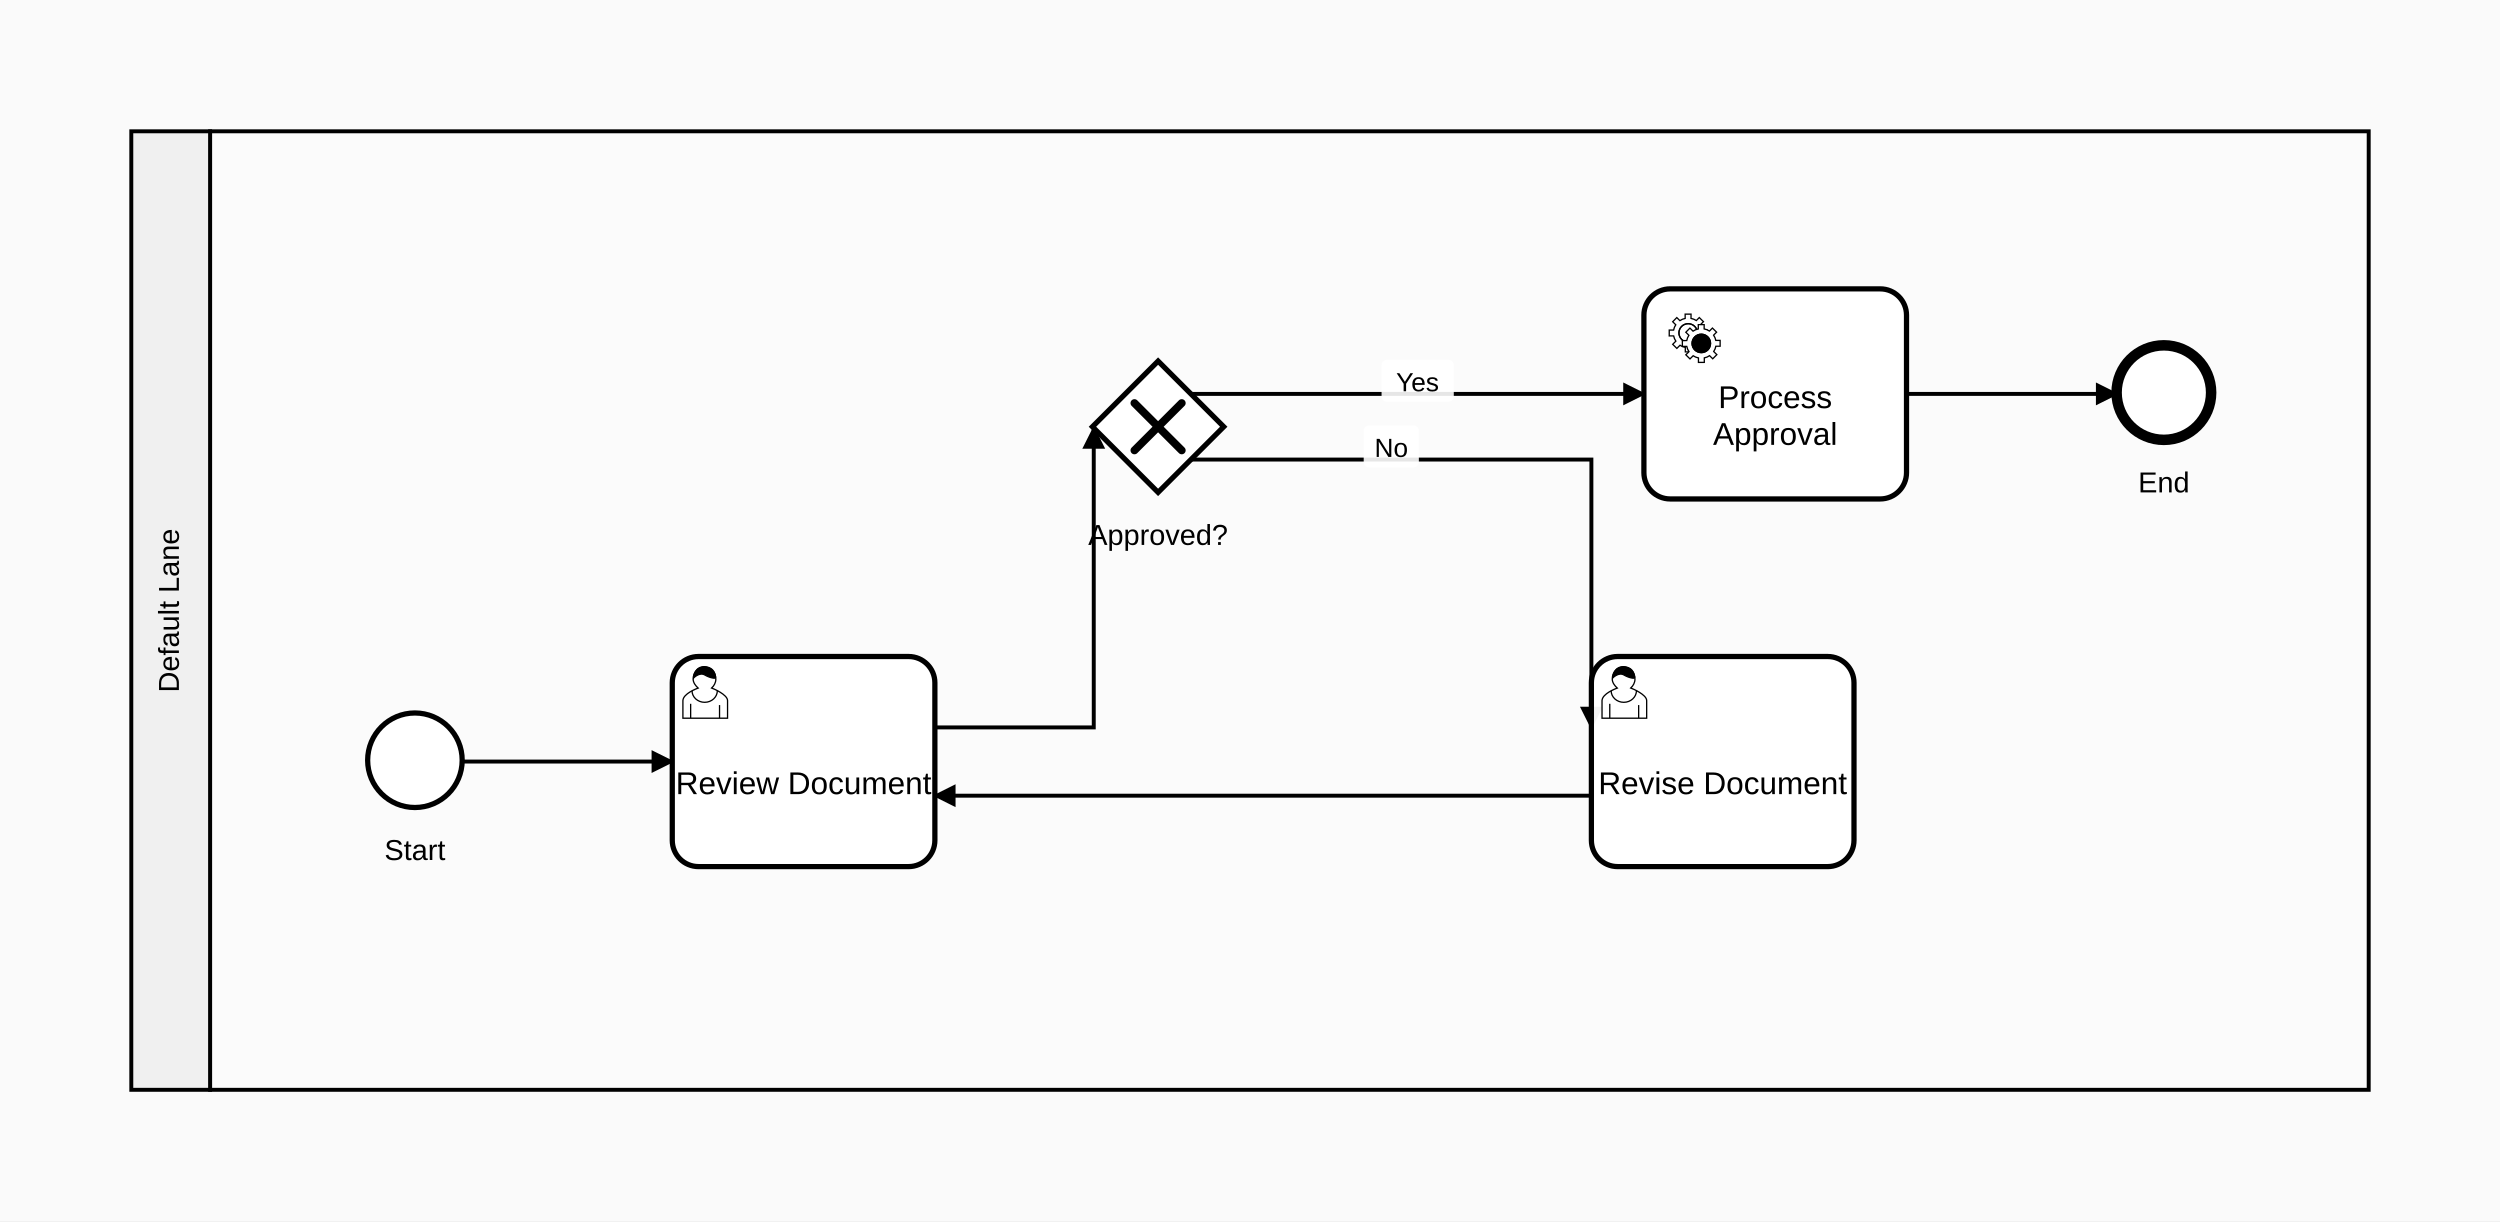
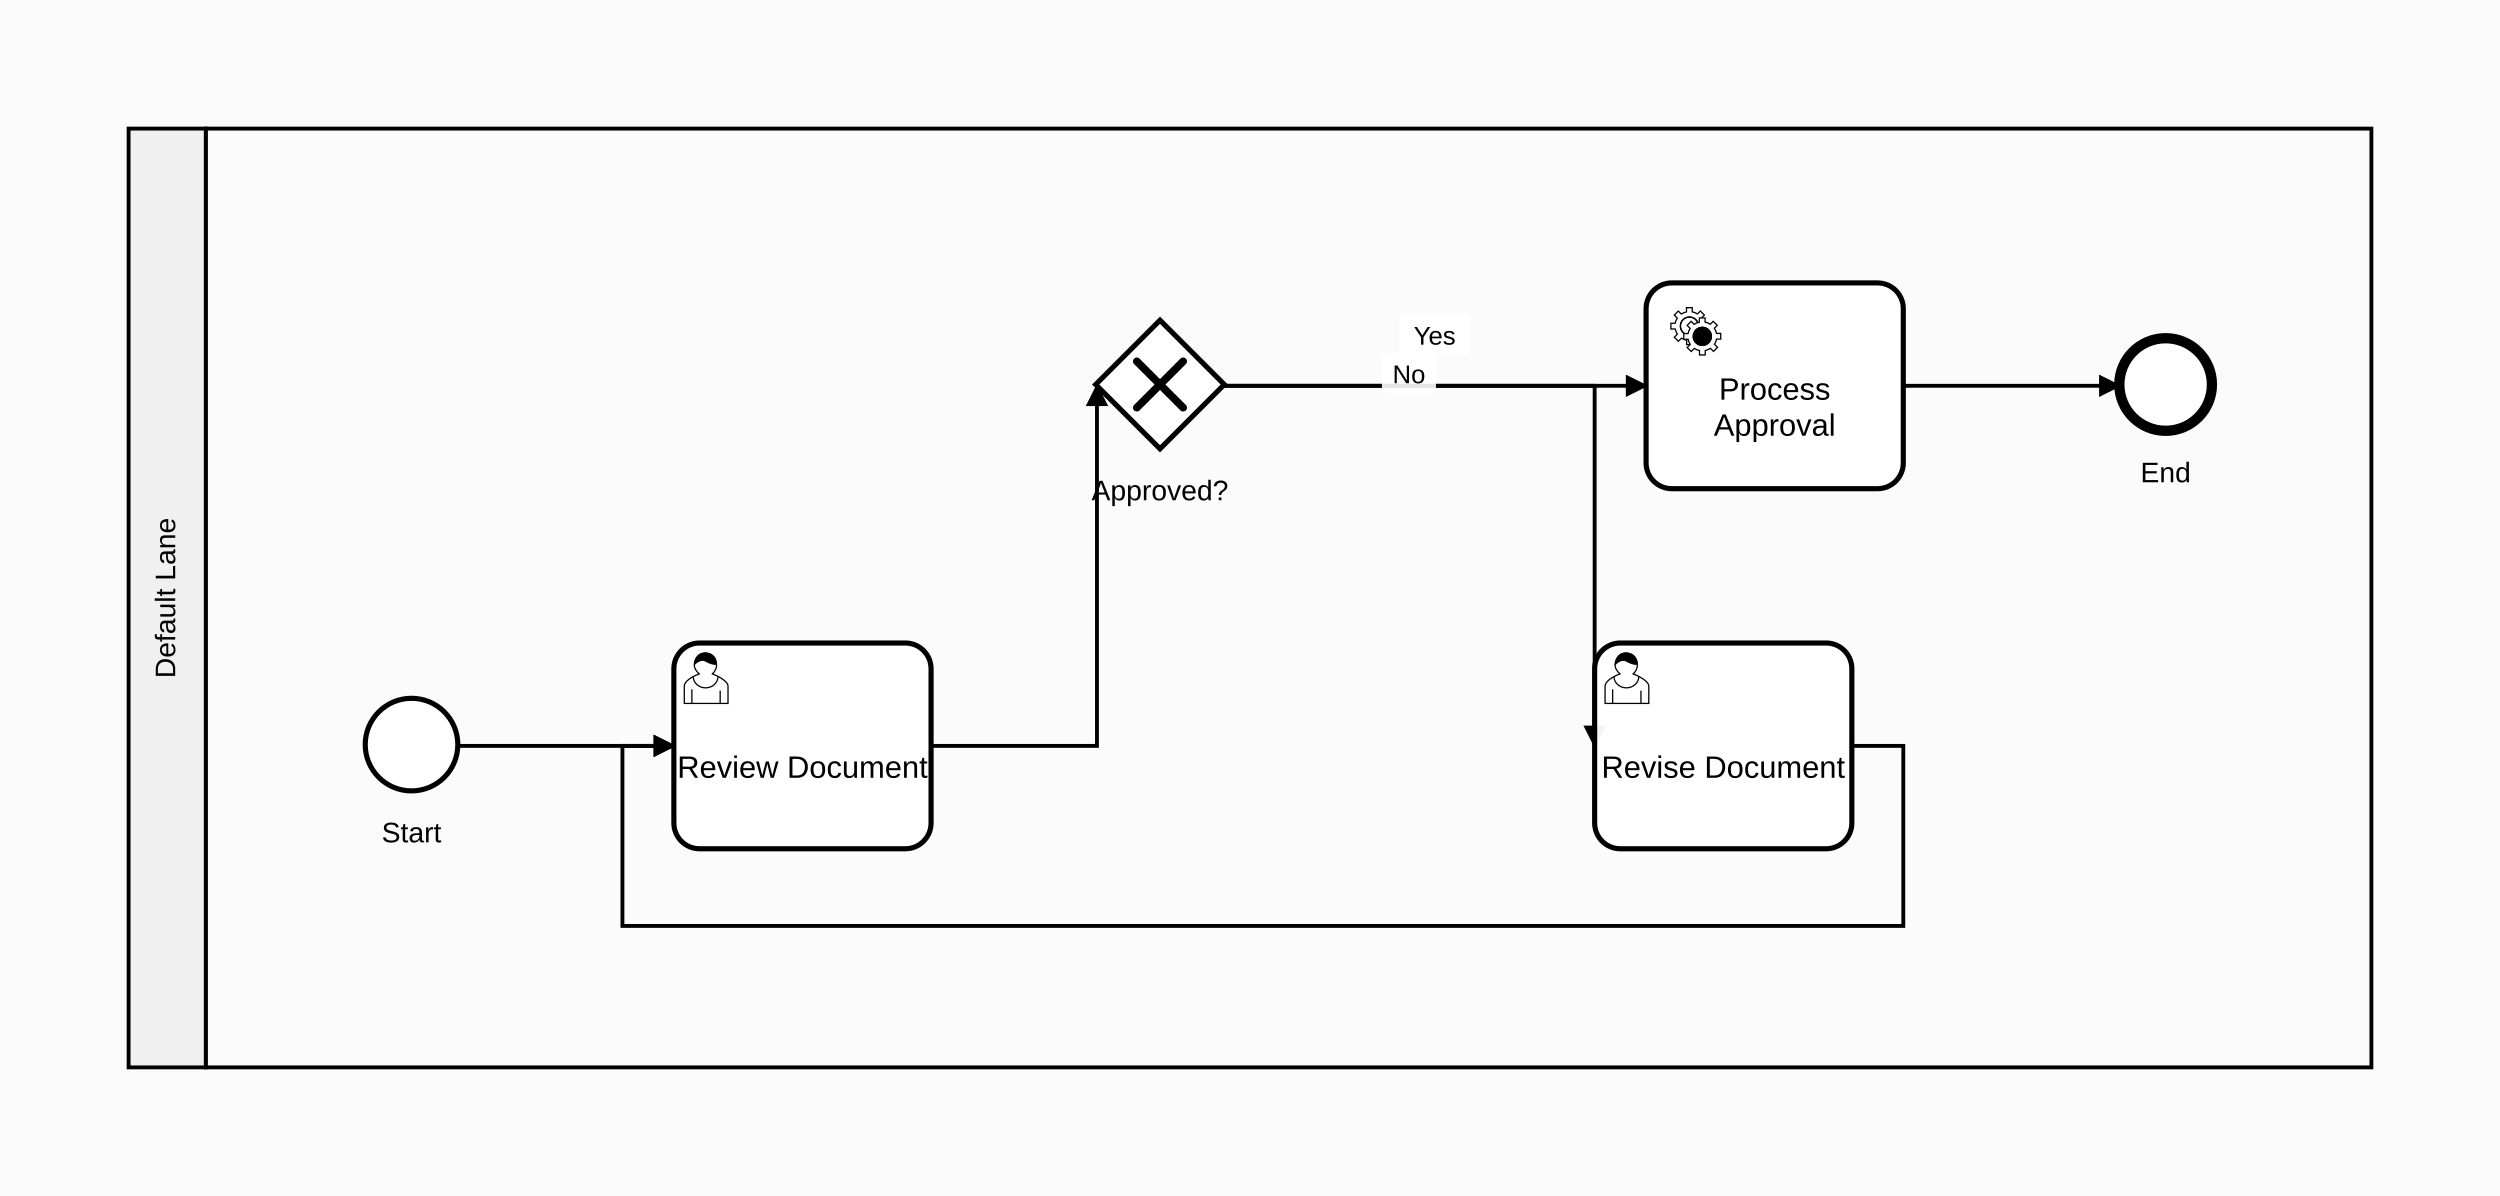
- <svg xmlns="http://www.w3.org/2000/svg" width="952" height="465" viewBox="0 0 952 465" font-family="Arial, sans-serif">
+ <svg xmlns="http://www.w3.org/2000/svg" width="972" height="465" viewBox="0 0 972 465" font-family="Arial, sans-serif">
  <defs>
    <marker id="seq-end" viewBox="0 0 20 20" refX="11" refY="10" markerWidth="10" markerHeight="10" orient="auto">
      <path d="M 1 5 L 11 10 L 1 15 Z" fill="#000000" stroke="#000000" stroke-width="1" />
    </marker>
    <marker id="seq-default-src" viewBox="0 0 20 20" refX="6" refY="10" markerWidth="10" markerHeight="10" orient="auto">
      <path d="M 6 3 L 10 17" stroke="#000000" stroke-width="1.5" />
    </marker>
    <marker id="seq-conditional-src" viewBox="0 0 20 20" refX="1" refY="10" markerWidth="12" markerHeight="12" orient="auto">
      <path d="M 1 10 L 8 6 L 15 10 L 8 14 Z" fill="#ffffff" stroke="#000000" stroke-width="1" />
    </marker>
    <marker id="msg-start" viewBox="0 0 20 20" refX="6" refY="6" markerWidth="20" markerHeight="20" orient="auto">
      <circle cx="6" cy="6" r="3.5" fill="#ffffff" stroke="#000000" stroke-width="1" />
    </marker>
    <marker id="msg-end" viewBox="0 0 20 20" refX="8.5" refY="5" markerWidth="20" markerHeight="20" orient="auto">
      <path d="m 1 5 l 0 -3 l 7 3 l -7 3 z" fill="#ffffff" stroke="#000000" stroke-width="1" stroke-linecap="butt" />
    </marker>
    <marker id="assoc-end" viewBox="0 0 20 20" refX="11" refY="10" markerWidth="10" markerHeight="10" orient="auto">
      <path d="M 1 5 L 11 10 L 1 15" fill="none" stroke="#000000" stroke-width="1.5" />
    </marker>
  </defs>
-   <rect width="952" height="465" fill="#fafafa" />
-   <rect x="80" y="50" width="822" height="365" fill="#ffffff" fill-opacity="0.25" stroke="#000000" stroke-width="1.5" />
+   <rect width="972" height="465" fill="#fafafa" />
+   <rect x="80" y="50" width="842" height="365" fill="#ffffff" fill-opacity="0.25" stroke="#000000" stroke-width="1.5" />
  <rect x="50" y="50" width="30" height="365" fill="#f0f0f0" stroke="#000000" stroke-width="1.5" />
  <text x="65" y="232.5" text-anchor="middle" dominant-baseline="middle" font-size="11" fill="#000000" transform="rotate(-90,65,232.5)">Default Lane</text>
-   <path d="M 176 290 L 256 290" stroke="#000000" stroke-width="1.5" fill="none" marker-end="url(#seq-end)" />
-   <path d="M 356 277 L 416.5 277 L 416.5 163" stroke="#000000" stroke-width="1.5" fill="none" marker-end="url(#seq-end)" />
-   <path d="M 453.5 150 L 626 150" stroke="#000000" stroke-width="1.5" fill="none" marker-end="url(#seq-end)" />
-   <rect x="526.1" y="137" width="27.5" height="16" rx="2" fill="white" fill-opacity="0.9" />
-   <text x="539.8" y="149" text-anchor="middle" font-size="10" fill="#000000">Yes</text>
-   <path d="M 453.5 175 L 606 175 L 606 277" stroke="#000000" stroke-width="1.5" fill="none" marker-end="url(#seq-end)" />
-   <rect x="519.3" y="162" width="21" height="16" rx="2" fill="white" fill-opacity="0.9" />
-   <text x="529.8" y="174" text-anchor="middle" font-size="10" fill="#000000">No</text>
-   <path d="M 606 303 L 356 303" stroke="#000000" stroke-width="1.5" fill="none" marker-end="url(#seq-end)" />
-   <path d="M 726 150 L 806 150" stroke="#000000" stroke-width="1.5" fill="none" marker-end="url(#seq-end)" />
-   <circle cx="158" cy="289.5" r="18" fill="#ffffff" fill-opacity="0.95" stroke="#000000" stroke-width="2" />
-   <text x="158" y="327.5" text-anchor="middle" font-size="11" fill="#000000">Start</text>
-   <rect x="256" y="250" width="100" height="80" rx="10" ry="10" fill="#ffffff" fill-opacity="0.95" stroke="#000000" stroke-width="2" />
+   <path d="M 178 290 L 262 290" stroke="#000000" stroke-width="1.5" fill="none" marker-end="url(#seq-end)" />
+   <path d="M 362 290 L 426.5 290 L 426.5 150" stroke="#000000" stroke-width="1.5" fill="none" marker-end="url(#seq-end)" />
+   <path d="M 475.5 150 L 640 150" stroke="#000000" stroke-width="1.5" fill="none" marker-end="url(#seq-end)" />
+   <rect x="544.1" y="122" width="27.5" height="16" rx="2" fill="white" fill-opacity="0.9" />
+   <text x="557.8" y="134" text-anchor="middle" font-size="10" fill="#000000">Yes</text>
+   <path d="M 475.5 150 L 620 150 L 620 290" stroke="#000000" stroke-width="1.5" fill="none" marker-end="url(#seq-end)" />
+   <rect x="537.3" y="137" width="21" height="16" rx="2" fill="white" fill-opacity="0.9" />
+   <text x="547.8" y="149" text-anchor="middle" font-size="10" fill="#000000">No</text>
+   <path d="M 720 290 L 740 290 L 740 360 L 242 360 L 242 290 L 262 290" stroke="#000000" stroke-width="1.5" fill="none" marker-end="url(#seq-end)" />
+   <path d="M 740 150 L 824 150" stroke="#000000" stroke-width="1.5" fill="none" marker-end="url(#seq-end)" />
+   <circle cx="160" cy="289.5" r="18" fill="#ffffff" fill-opacity="0.95" stroke="#000000" stroke-width="2" />
+   <text x="160" y="327.5" text-anchor="middle" font-size="11" fill="#000000">Start</text>
+   <rect x="262" y="250" width="100" height="80" rx="10" ry="10" fill="#ffffff" fill-opacity="0.95" stroke="#000000" stroke-width="2" />
  <g>
-     <path d="m 271,262 c 0.909,-0.845 1.594,-2.049 1.594,-3.385 0,-2.554 -1.805,-4.622 -4.357,-4.622 -2.552,0 -4.288,2.068 -4.288,4.622 0,1.348 0.974,2.562 1.896,3.405 -0.529,0.187 -5.669,2.097 -5.794,4.756 v 6.718 h 17 v -6.718 c 0,-2.298 -5.528,-4.595 -6.051,-4.776 z m -8,6 l 0,5.5 m 11,0 l 0,-5" fill="#ffffff" stroke="#000000" stroke-width="0.5" />
-     <path d="m 273.162,263.009 c 0,2.447 -2.158,4.431 -4.821,4.431 -2.665,0 -4.822,-1.981 -4.822,-4.431" fill="none" stroke="#000000" stroke-width="0.5" />
-     <path d="m 264.1,258.2 c 0,0 2.251,-2.358 4.274,-1.177 2.024,1.181 4.221,1.537 4.124,0.965 -0.098,-0.57 -0.117,-3.791 -4.191,-4.136 -3.575,0.001 -4.208,3.367 -4.207,4.348 z" fill="#000000" stroke="#000000" stroke-width="0.5" />
+     <path d="m 277,262 c 0.909,-0.845 1.594,-2.049 1.594,-3.385 0,-2.554 -1.805,-4.622 -4.357,-4.622 -2.552,0 -4.288,2.068 -4.288,4.622 0,1.348 0.974,2.562 1.896,3.405 -0.529,0.187 -5.669,2.097 -5.794,4.756 v 6.718 h 17 v -6.718 c 0,-2.298 -5.528,-4.595 -6.051,-4.776 z m -8,6 l 0,5.5 m 11,0 l 0,-5" fill="#ffffff" stroke="#000000" stroke-width="0.5" />
+     <path d="m 279.162,263.009 c 0,2.447 -2.158,4.431 -4.821,4.431 -2.665,0 -4.822,-1.981 -4.822,-4.431" fill="none" stroke="#000000" stroke-width="0.5" />
+     <path d="m 270.1,258.2 c 0,0 2.251,-2.358 4.274,-1.177 2.024,1.181 4.221,1.537 4.124,0.965 -0.098,-0.57 -0.117,-3.791 -4.191,-4.136 -3.575,0.001 -4.208,3.367 -4.207,4.348 z" fill="#000000" stroke="#000000" stroke-width="0.5" />
  </g>
-   <text x="306" y="299" text-anchor="middle" dominant-baseline="middle" font-size="12" fill="#000000">Review Document</text>
-   <polygon points="441,137.5 466,162.5 441,187.5 416,162.5" fill="#ffffff" fill-opacity="0.95" stroke="#000000" stroke-width="2" />
-   <line x1="432" y1="153.5" x2="450" y2="171.5" stroke="#000000" stroke-width="3" stroke-linecap="round" />
-   <line x1="450" y1="153.5" x2="432" y2="171.5" stroke="#000000" stroke-width="3" stroke-linecap="round" />
-   <text x="441" y="207.5" text-anchor="middle" font-size="11" fill="#000000">Approved?</text>
-   <rect x="626" y="110" width="100" height="80" rx="10" ry="10" fill="#ffffff" fill-opacity="0.95" stroke="#000000" stroke-width="2" />
+   <text x="312" y="299" text-anchor="middle" dominant-baseline="middle" font-size="12" fill="#000000">Review Document</text>
+   <polygon points="451,124.5 476,149.5 451,174.5 426,149.5" fill="#ffffff" fill-opacity="0.95" stroke="#000000" stroke-width="2" />
+   <line x1="442" y1="140.5" x2="460" y2="158.5" stroke="#000000" stroke-width="3" stroke-linecap="round" />
+   <line x1="460" y1="140.5" x2="442" y2="158.5" stroke="#000000" stroke-width="3" stroke-linecap="round" />
+   <text x="451" y="194.5" text-anchor="middle" font-size="11" fill="#000000">Approved?</text>
+   <rect x="640" y="110" width="100" height="80" rx="10" ry="10" fill="#ffffff" fill-opacity="0.95" stroke="#000000" stroke-width="2" />
  <g>
-     <path d="m 644,134 v -1.713 c 0.352,-0.071 0.704,-0.178 1.048,-0.321 0.344,-0.145 0.666,-0.321 0.966,-0.521 l 1.194,1.18 1.567,-1.577 -1.195,-1.18 c 0.403,-0.614 0.683,-1.299 0.825,-2.018 l 1.622,-0.01 v -2.22 l -1.637,0.01 c -0.073,-0.352 -0.178,-0.7 -0.324,-1.044 -0.145,-0.344 -0.321,-0.664 -0.523,-0.962 l 1.131,-1.136 -1.583,-1.563 -1.13,1.136 c -0.614,-0.401 -1.303,-0.681 -2.023,-0.822 l 0.009,-1.619 h -2.241 l 0.004,1.631 c -0.354,0.074 -0.705,0.18 -1.05,0.324 -0.344,0.144 -0.665,0.321 -0.964,0.52 l -1.17,-1.158 -1.567,1.579 1.168,1.157 c -0.403,0.613 -0.683,1.298 -0.825,2.017 l -1.659,0.003 v 2.222 l 1.672,-0.006 c 0.073,0.351 0.18,0.702 0.324,1.045 0.145,0.344 0.321,0.664 0.523,0.961 l -1.199,1.197 1.584,1.56 1.196,-1.193 c 0.614,0.403 1.303,0.682 2.023,0.823 l 0.001,1.699 h 2.227 z m 0.221,-3.996 c -1.789,0.75 -3.858,-0.093 -4.61,-1.874 -0.752,-1.783 0.091,-3.846 1.88,-4.596 1.788,-0.749 3.857,0.093 4.609,1.874 0.752,1.782 -0.091,3.846 -1.879,4.596 z" fill="#ffffff" stroke="#000000" stroke-width="0.5" />
-     <path d="m 644.221,130.004 c -1.789,0.75 -3.858,-0.093 -4.61,-1.874 -0.752,-1.783 0.091,-3.846 1.88,-4.596 1.788,-0.749 3.857,0.093 4.609,1.874 0.752,1.782 -0.091,3.846 -1.879,4.596 z" fill="none" stroke="#000000" stroke-width="0.5" />
-     <path d="m 649,138 v -1.713 c 0.352,-0.071 0.704,-0.178 1.048,-0.321 0.344,-0.145 0.666,-0.321 0.966,-0.521 l 1.194,1.18 1.567,-1.577 -1.195,-1.18 c 0.403,-0.614 0.683,-1.299 0.825,-2.018 l 1.622,-0.01 v -2.22 l -1.637,0.01 c -0.073,-0.352 -0.178,-0.7 -0.324,-1.044 -0.145,-0.344 -0.321,-0.664 -0.523,-0.962 l 1.131,-1.136 -1.583,-1.563 -1.13,1.136 c -0.614,-0.401 -1.303,-0.681 -2.023,-0.822 l 0.009,-1.619 h -2.241 l 0.004,1.631 c -0.354,0.074 -0.705,0.18 -1.05,0.324 -0.344,0.144 -0.665,0.321 -0.964,0.52 l -1.17,-1.158 -1.567,1.579 1.168,1.157 c -0.403,0.613 -0.683,1.298 -0.825,2.017 l -1.659,0.003 v 2.222 l 1.672,-0.006 c 0.073,0.351 0.18,0.702 0.324,1.045 0.145,0.344 0.321,0.664 0.523,0.961 l -1.199,1.197 1.584,1.56 1.196,-1.193 c 0.614,0.403 1.303,0.682 2.023,0.823 l 0.001,1.699 h 2.227 z m 0.221,-3.996 c -1.789,0.75 -3.858,-0.093 -4.61,-1.874 -0.752,-1.783 0.091,-3.846 1.88,-4.596 1.788,-0.749 3.857,0.093 4.609,1.874 0.752,1.782 -0.091,3.846 -1.879,4.596 z" fill="#ffffff" stroke="#000000" stroke-width="0.5" />
-     <path d="m 649.221,134.004 c -1.789,0.75 -3.858,-0.093 -4.61,-1.874 -0.752,-1.783 0.091,-3.846 1.88,-4.596 1.788,-0.749 3.857,0.093 4.609,1.874 0.752,1.782 -0.091,3.846 -1.879,4.596 z" fill="#000000" stroke="#000000" stroke-width="0.5" />
+     <path d="m 658,134 v -1.713 c 0.352,-0.071 0.704,-0.178 1.048,-0.321 0.344,-0.145 0.666,-0.321 0.966,-0.521 l 1.194,1.18 1.567,-1.577 -1.195,-1.18 c 0.403,-0.614 0.683,-1.299 0.825,-2.018 l 1.622,-0.01 v -2.22 l -1.637,0.01 c -0.073,-0.352 -0.178,-0.7 -0.324,-1.044 -0.145,-0.344 -0.321,-0.664 -0.523,-0.962 l 1.131,-1.136 -1.583,-1.563 -1.13,1.136 c -0.614,-0.401 -1.303,-0.681 -2.023,-0.822 l 0.009,-1.619 h -2.241 l 0.004,1.631 c -0.354,0.074 -0.705,0.18 -1.05,0.324 -0.344,0.144 -0.665,0.321 -0.964,0.52 l -1.17,-1.158 -1.567,1.579 1.168,1.157 c -0.403,0.613 -0.683,1.298 -0.825,2.017 l -1.659,0.003 v 2.222 l 1.672,-0.006 c 0.073,0.351 0.18,0.702 0.324,1.045 0.145,0.344 0.321,0.664 0.523,0.961 l -1.199,1.197 1.584,1.56 1.196,-1.193 c 0.614,0.403 1.303,0.682 2.023,0.823 l 0.001,1.699 h 2.227 z m 0.221,-3.996 c -1.789,0.75 -3.858,-0.093 -4.61,-1.874 -0.752,-1.783 0.091,-3.846 1.88,-4.596 1.788,-0.749 3.857,0.093 4.609,1.874 0.752,1.782 -0.091,3.846 -1.879,4.596 z" fill="#ffffff" stroke="#000000" stroke-width="0.5" />
+     <path d="m 658.221,130.004 c -1.789,0.75 -3.858,-0.093 -4.61,-1.874 -0.752,-1.783 0.091,-3.846 1.88,-4.596 1.788,-0.749 3.857,0.093 4.609,1.874 0.752,1.782 -0.091,3.846 -1.879,4.596 z" fill="none" stroke="#000000" stroke-width="0.5" />
+     <path d="m 663,138 v -1.713 c 0.352,-0.071 0.704,-0.178 1.048,-0.321 0.344,-0.145 0.666,-0.321 0.966,-0.521 l 1.194,1.18 1.567,-1.577 -1.195,-1.18 c 0.403,-0.614 0.683,-1.299 0.825,-2.018 l 1.622,-0.01 v -2.22 l -1.637,0.01 c -0.073,-0.352 -0.178,-0.7 -0.324,-1.044 -0.145,-0.344 -0.321,-0.664 -0.523,-0.962 l 1.131,-1.136 -1.583,-1.563 -1.13,1.136 c -0.614,-0.401 -1.303,-0.681 -2.023,-0.822 l 0.009,-1.619 h -2.241 l 0.004,1.631 c -0.354,0.074 -0.705,0.18 -1.05,0.324 -0.344,0.144 -0.665,0.321 -0.964,0.52 l -1.17,-1.158 -1.567,1.579 1.168,1.157 c -0.403,0.613 -0.683,1.298 -0.825,2.017 l -1.659,0.003 v 2.222 l 1.672,-0.006 c 0.073,0.351 0.18,0.702 0.324,1.045 0.145,0.344 0.321,0.664 0.523,0.961 l -1.199,1.197 1.584,1.56 1.196,-1.193 c 0.614,0.403 1.303,0.682 2.023,0.823 l 0.001,1.699 h 2.227 z m 0.221,-3.996 c -1.789,0.75 -3.858,-0.093 -4.61,-1.874 -0.752,-1.783 0.091,-3.846 1.88,-4.596 1.788,-0.749 3.857,0.093 4.609,1.874 0.752,1.782 -0.091,3.846 -1.879,4.596 z" fill="#ffffff" stroke="#000000" stroke-width="0.5" />
+     <path d="m 663.221,134.004 c -1.789,0.75 -3.858,-0.093 -4.61,-1.874 -0.752,-1.783 0.091,-3.846 1.88,-4.596 1.788,-0.749 3.857,0.093 4.609,1.874 0.752,1.782 -0.091,3.846 -1.879,4.596 z" fill="#000000" stroke="#000000" stroke-width="0.5" />
  </g>
-   <text x="676" y="152" text-anchor="middle" dominant-baseline="middle" font-size="12" fill="#000000">Process</text>
-   <text x="676" y="166" text-anchor="middle" dominant-baseline="middle" font-size="12" fill="#000000">Approval</text>
-   <rect x="606" y="250" width="100" height="80" rx="10" ry="10" fill="#ffffff" fill-opacity="0.95" stroke="#000000" stroke-width="2" />
+   <text x="690" y="152" text-anchor="middle" dominant-baseline="middle" font-size="12" fill="#000000">Process</text>
+   <text x="690" y="166" text-anchor="middle" dominant-baseline="middle" font-size="12" fill="#000000">Approval</text>
+   <rect x="620" y="250" width="100" height="80" rx="10" ry="10" fill="#ffffff" fill-opacity="0.95" stroke="#000000" stroke-width="2" />
  <g>
-     <path d="m 621,262 c 0.909,-0.845 1.594,-2.049 1.594,-3.385 0,-2.554 -1.805,-4.622 -4.357,-4.622 -2.552,0 -4.288,2.068 -4.288,4.622 0,1.348 0.974,2.562 1.896,3.405 -0.529,0.187 -5.669,2.097 -5.794,4.756 v 6.718 h 17 v -6.718 c 0,-2.298 -5.528,-4.595 -6.051,-4.776 z m -8,6 l 0,5.5 m 11,0 l 0,-5" fill="#ffffff" stroke="#000000" stroke-width="0.5" />
-     <path d="m 623.162,263.009 c 0,2.447 -2.158,4.431 -4.821,4.431 -2.665,0 -4.822,-1.981 -4.822,-4.431" fill="none" stroke="#000000" stroke-width="0.5" />
-     <path d="m 614.1,258.2 c 0,0 2.251,-2.358 4.274,-1.177 2.024,1.181 4.221,1.537 4.124,0.965 -0.098,-0.57 -0.117,-3.791 -4.191,-4.136 -3.575,0.001 -4.208,3.367 -4.207,4.348 z" fill="#000000" stroke="#000000" stroke-width="0.5" />
+     <path d="m 635,262 c 0.909,-0.845 1.594,-2.049 1.594,-3.385 0,-2.554 -1.805,-4.622 -4.357,-4.622 -2.552,0 -4.288,2.068 -4.288,4.622 0,1.348 0.974,2.562 1.896,3.405 -0.529,0.187 -5.669,2.097 -5.794,4.756 v 6.718 h 17 v -6.718 c 0,-2.298 -5.528,-4.595 -6.051,-4.776 z m -8,6 l 0,5.5 m 11,0 l 0,-5" fill="#ffffff" stroke="#000000" stroke-width="0.5" />
+     <path d="m 637.162,263.009 c 0,2.447 -2.158,4.431 -4.821,4.431 -2.665,0 -4.822,-1.981 -4.822,-4.431" fill="none" stroke="#000000" stroke-width="0.5" />
+     <path d="m 628.1,258.2 c 0,0 2.251,-2.358 4.274,-1.177 2.024,1.181 4.221,1.537 4.124,0.965 -0.098,-0.57 -0.117,-3.791 -4.191,-4.136 -3.575,0.001 -4.208,3.367 -4.207,4.348 z" fill="#000000" stroke="#000000" stroke-width="0.5" />
  </g>
-   <text x="656" y="299" text-anchor="middle" dominant-baseline="middle" font-size="12" fill="#000000">Revise Document</text>
-   <circle cx="824" cy="149.5" r="18" fill="#ffffff" fill-opacity="0.95" stroke="#000000" stroke-width="4" />
-   <text x="824" y="187.5" text-anchor="middle" font-size="11" fill="#000000">End</text>
+   <text x="670" y="299" text-anchor="middle" dominant-baseline="middle" font-size="12" fill="#000000">Revise Document</text>
+   <circle cx="842" cy="149.5" r="18" fill="#ffffff" fill-opacity="0.95" stroke="#000000" stroke-width="4" />
+   <text x="842" y="187.5" text-anchor="middle" font-size="11" fill="#000000">End</text>
</svg>
